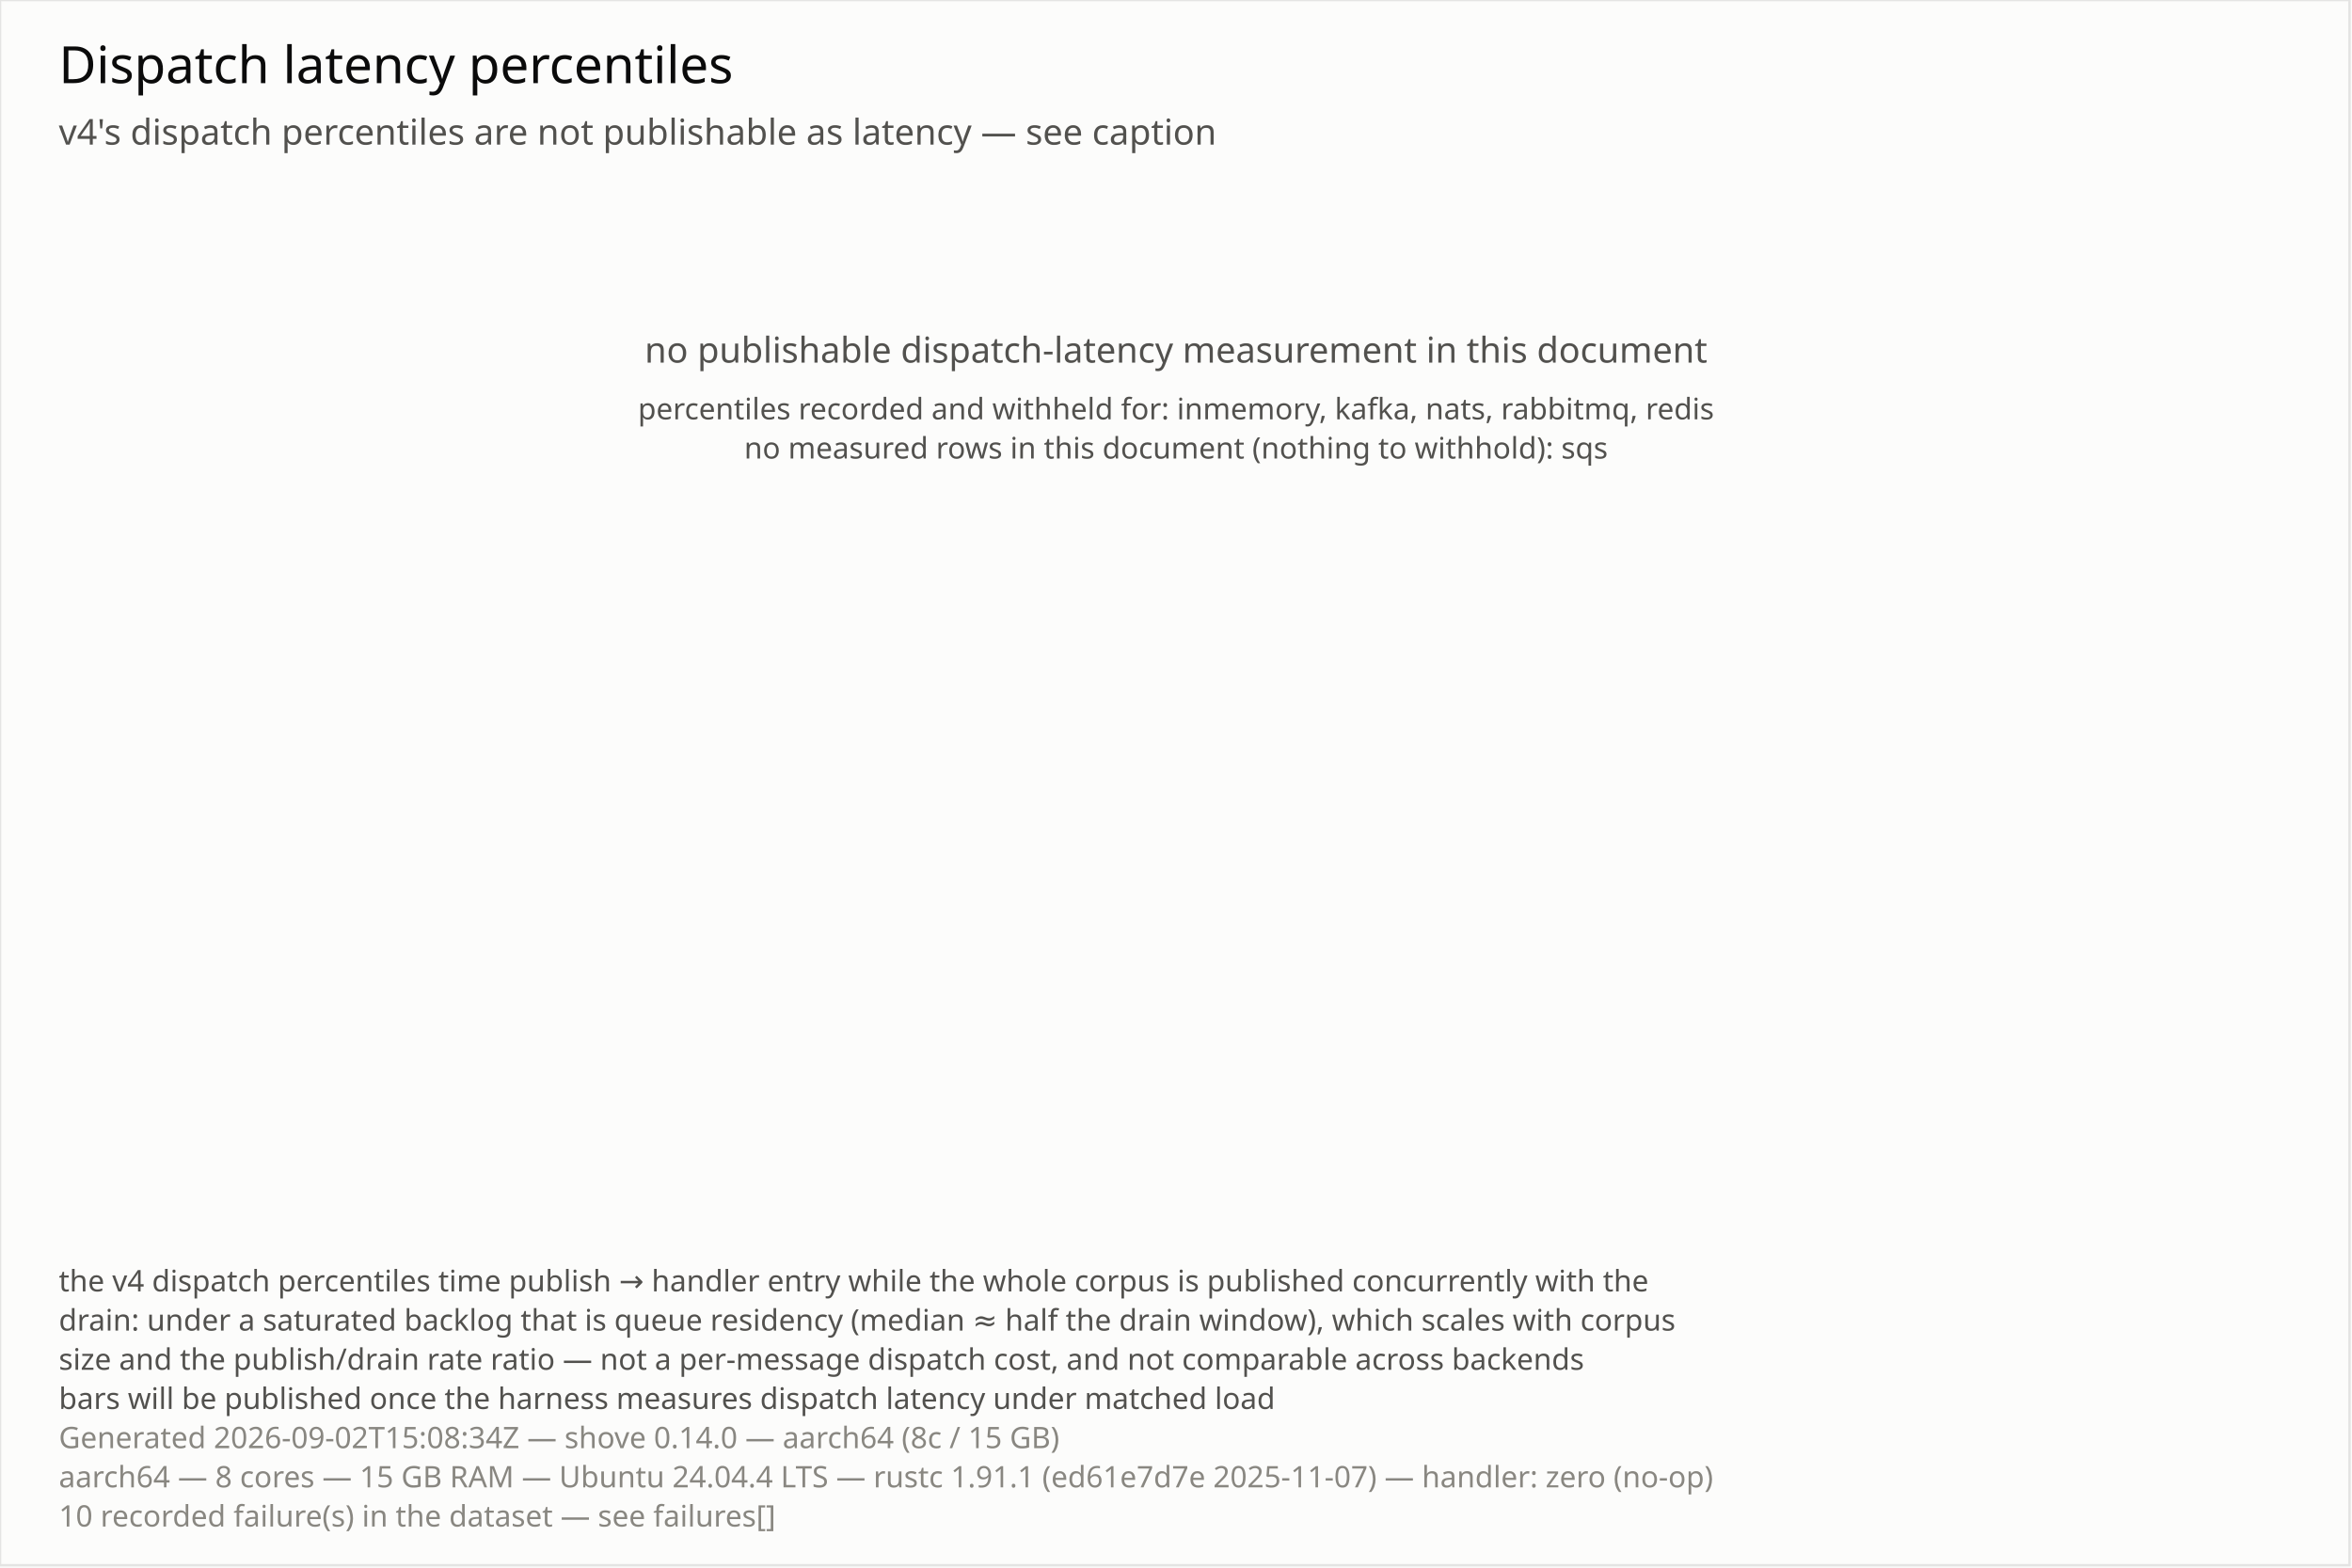
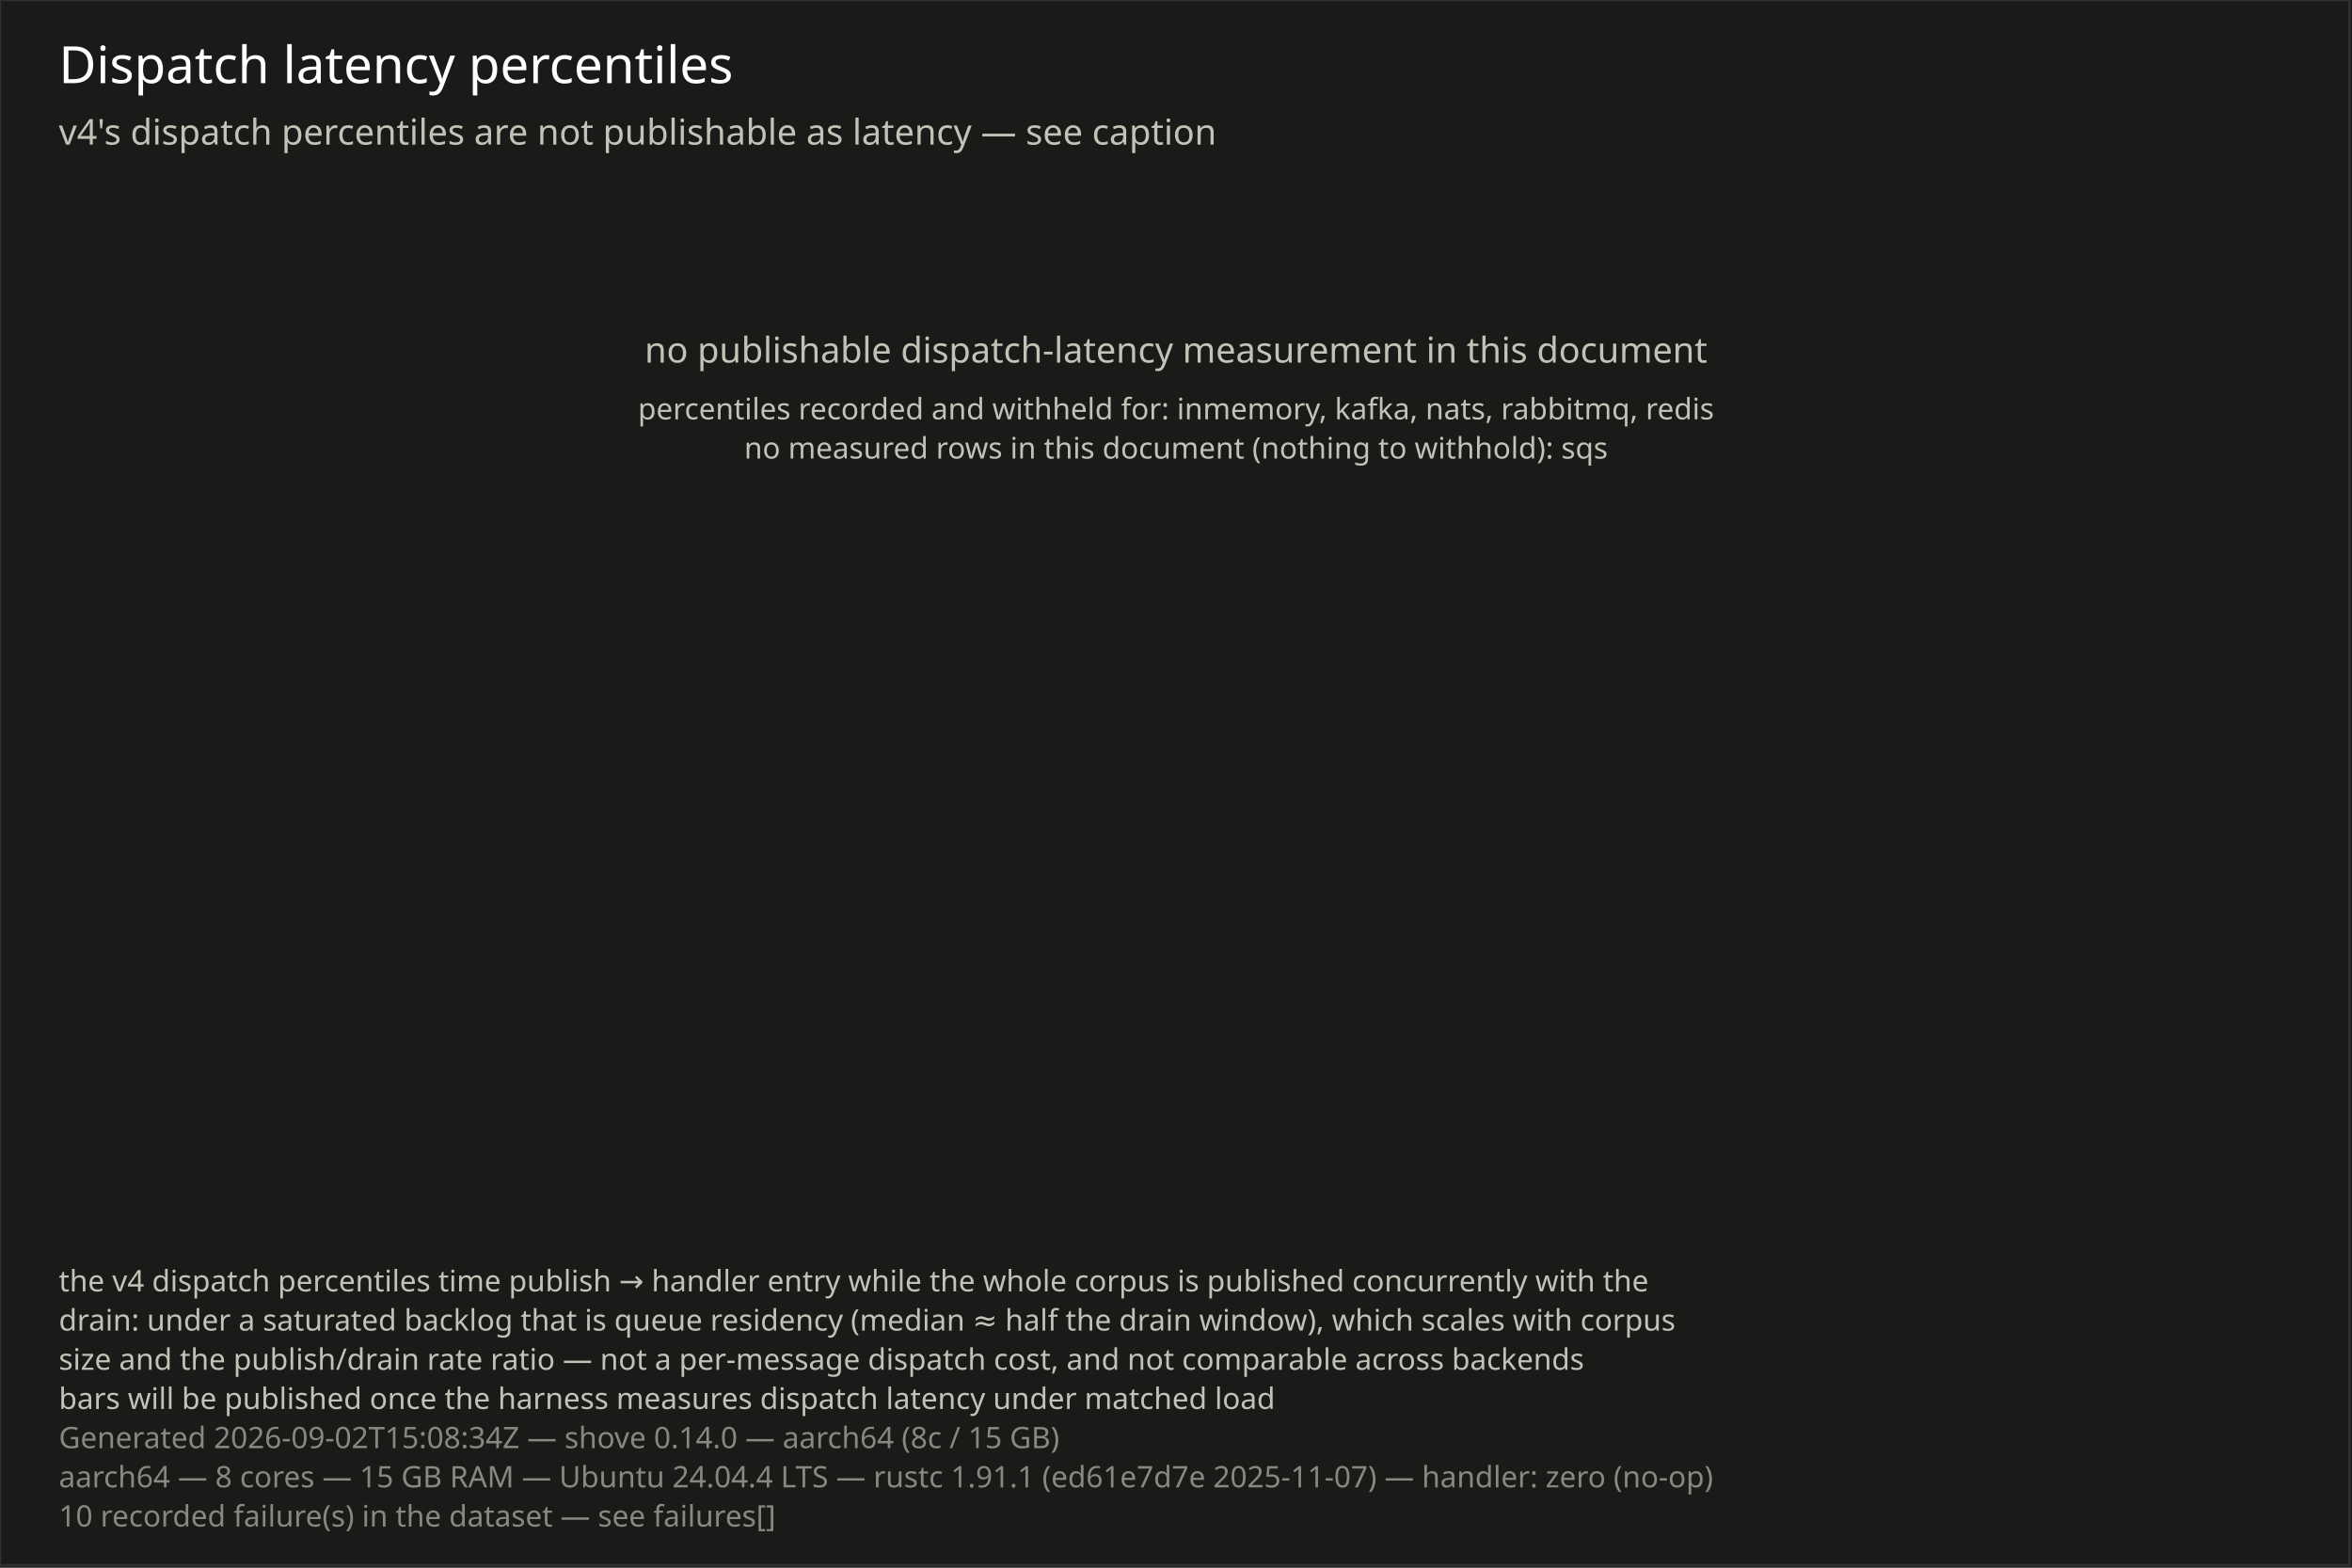
<svg xmlns="http://www.w3.org/2000/svg" width="960" height="640" viewBox="0 0 960 640">
-   <rect x="0" y="0" width="960" height="640" opacity="1" fill="#FCFCFB" stroke="none" />
-   <rect x="0" y="0" width="959" height="639" opacity="0.1" fill="none" stroke="#0B0B0B" />
-   <text x="24" y="18" dy="0.76em" text-anchor="start" font-family="sans-serif" font-size="20.968" opacity="1" fill="#0B0B0B">
+   <rect x="0" y="0" width="960" height="640" opacity="1" fill="#1A1A19" stroke="none" />
+   <rect x="0" y="0" width="959" height="639" opacity="0.1" fill="none" stroke="#FFFFFF" />
+   <text x="24" y="18" dy="0.76em" text-anchor="start" font-family="sans-serif" font-size="20.968" opacity="1" fill="#FFFFFF">
Dispatch latency percentiles
</text>
-   <text x="24" y="48" dy="0.76em" text-anchor="start" font-family="sans-serif" font-size="14.516" opacity="1" fill="#52514E">
+   <text x="24" y="48" dy="0.76em" text-anchor="start" font-family="sans-serif" font-size="14.516" opacity="1" fill="#C3C2B7">
v4's dispatch percentiles are not publishable as latency — see caption
</text>
-   <text x="24" y="518" dy="0.76em" text-anchor="start" font-family="sans-serif" font-size="12.097" opacity="1" fill="#52514E">
+   <text x="24" y="518" dy="0.76em" text-anchor="start" font-family="sans-serif" font-size="12.097" opacity="1" fill="#C3C2B7">
the v4 dispatch percentiles time publish → handler entry while the whole corpus is published concurrently with the
</text>
-   <text x="24" y="534" dy="0.76em" text-anchor="start" font-family="sans-serif" font-size="12.097" opacity="1" fill="#52514E">
+   <text x="24" y="534" dy="0.76em" text-anchor="start" font-family="sans-serif" font-size="12.097" opacity="1" fill="#C3C2B7">
drain: under a saturated backlog that is queue residency (median ≈ half the drain window), which scales with corpus
</text>
-   <text x="24" y="550" dy="0.76em" text-anchor="start" font-family="sans-serif" font-size="12.097" opacity="1" fill="#52514E">
+   <text x="24" y="550" dy="0.76em" text-anchor="start" font-family="sans-serif" font-size="12.097" opacity="1" fill="#C3C2B7">
size and the publish/drain rate ratio — not a per-message dispatch cost, and not comparable across backends
</text>
-   <text x="24" y="566" dy="0.76em" text-anchor="start" font-family="sans-serif" font-size="12.097" opacity="1" fill="#52514E">
+   <text x="24" y="566" dy="0.76em" text-anchor="start" font-family="sans-serif" font-size="12.097" opacity="1" fill="#C3C2B7">
bars will be published once the harness measures dispatch latency under matched load
</text>
  <text x="24" y="582" dy="0.76em" text-anchor="start" font-family="sans-serif" font-size="12.097" opacity="1" fill="#898781">
Generated 2026-09-02T15:08:34Z — shove 0.14.0 — aarch64 (8c / 15 GB)
</text>
  <text x="24" y="598" dy="0.76em" text-anchor="start" font-family="sans-serif" font-size="12.097" opacity="1" fill="#898781">
aarch64 — 8 cores — 15 GB RAM — Ubuntu 24.04.4 LTS — rustc 1.91.1 (ed61e7d7e 2025-11-07) — handler: zero (no-op)
</text>
  <text x="24" y="614" dy="0.76em" text-anchor="start" font-family="sans-serif" font-size="12.097" opacity="1" fill="#898781">
10 recorded failure(s) in the dataset — see failures[]
</text>
-   <text x="480" y="137" dy="0.76em" text-anchor="middle" font-family="sans-serif" font-size="14.516" opacity="1" fill="#52514E">
+   <text x="480" y="137" dy="0.76em" text-anchor="middle" font-family="sans-serif" font-size="14.516" opacity="1" fill="#C3C2B7">
no publishable dispatch-latency measurement in this document
</text>
-   <text x="480" y="162" dy="0.76em" text-anchor="middle" font-family="sans-serif" font-size="12.097" opacity="1" fill="#52514E">
+   <text x="480" y="162" dy="0.76em" text-anchor="middle" font-family="sans-serif" font-size="12.097" opacity="1" fill="#C3C2B7">
percentiles recorded and withheld for: inmemory, kafka, nats, rabbitmq, redis
</text>
-   <text x="480" y="178" dy="0.76em" text-anchor="middle" font-family="sans-serif" font-size="12.097" opacity="1" fill="#52514E">
+   <text x="480" y="178" dy="0.76em" text-anchor="middle" font-family="sans-serif" font-size="12.097" opacity="1" fill="#C3C2B7">
no measured rows in this document (nothing to withhold): sqs
</text>
</svg>
